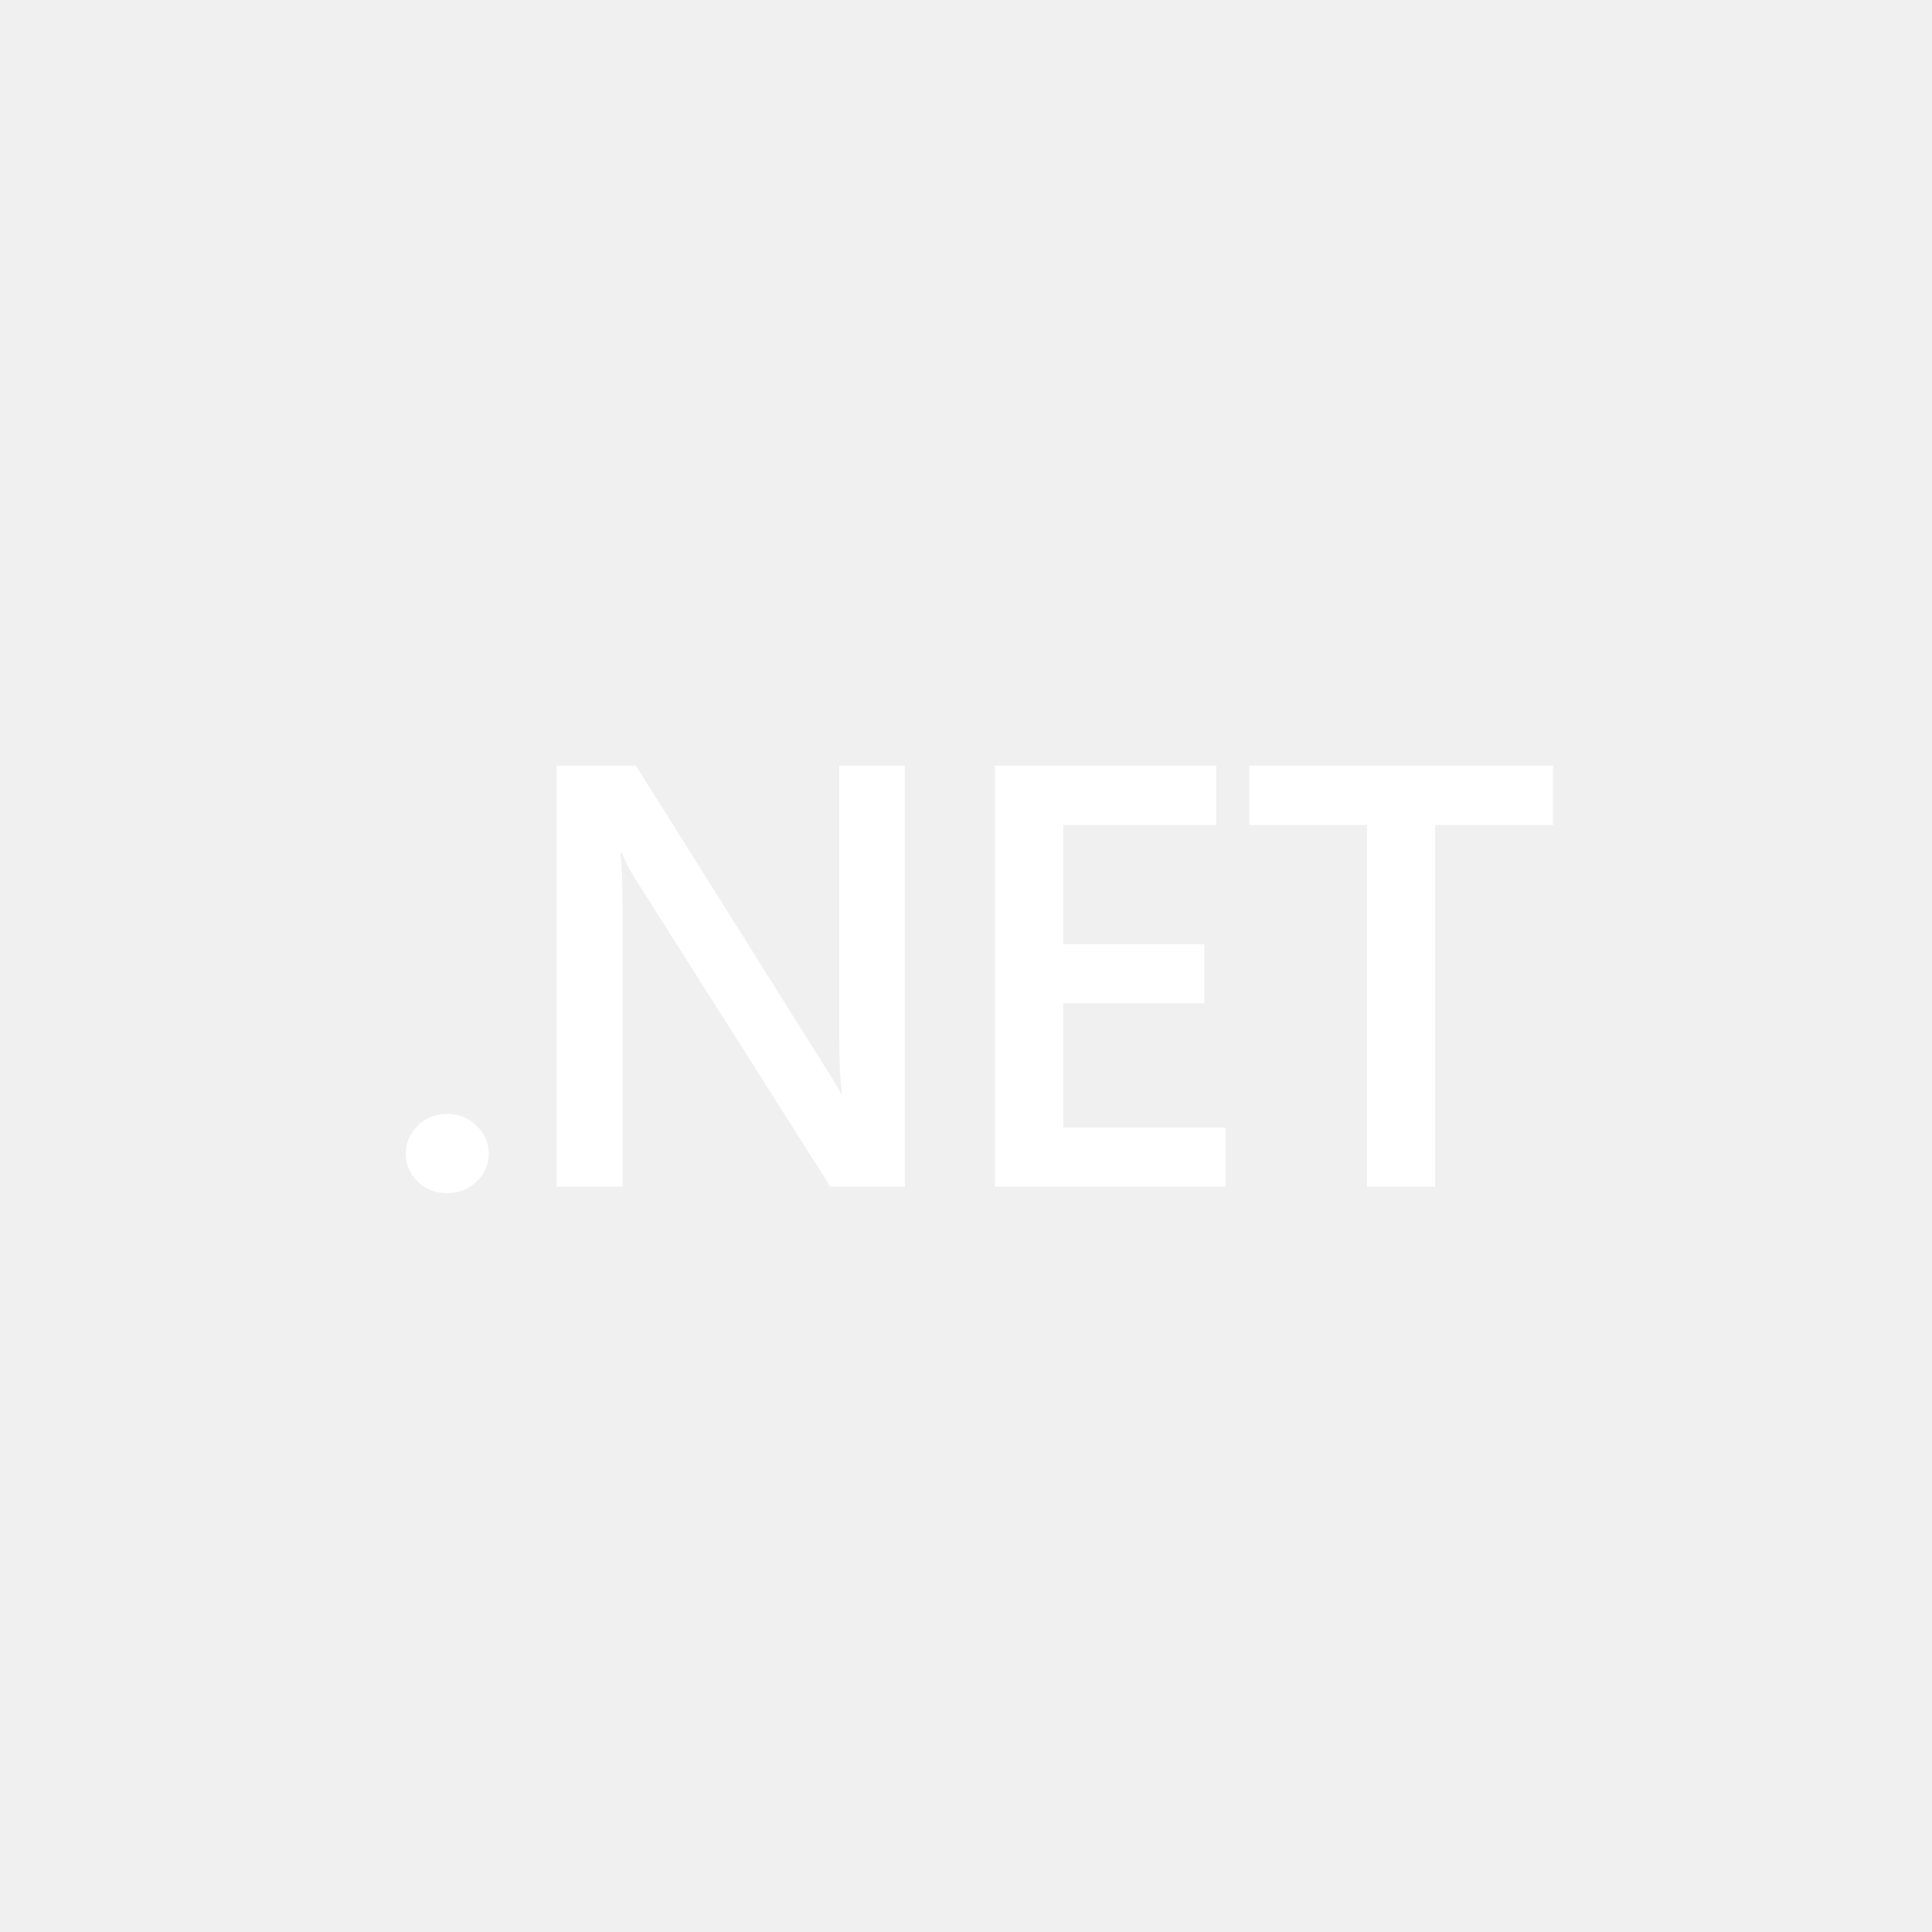
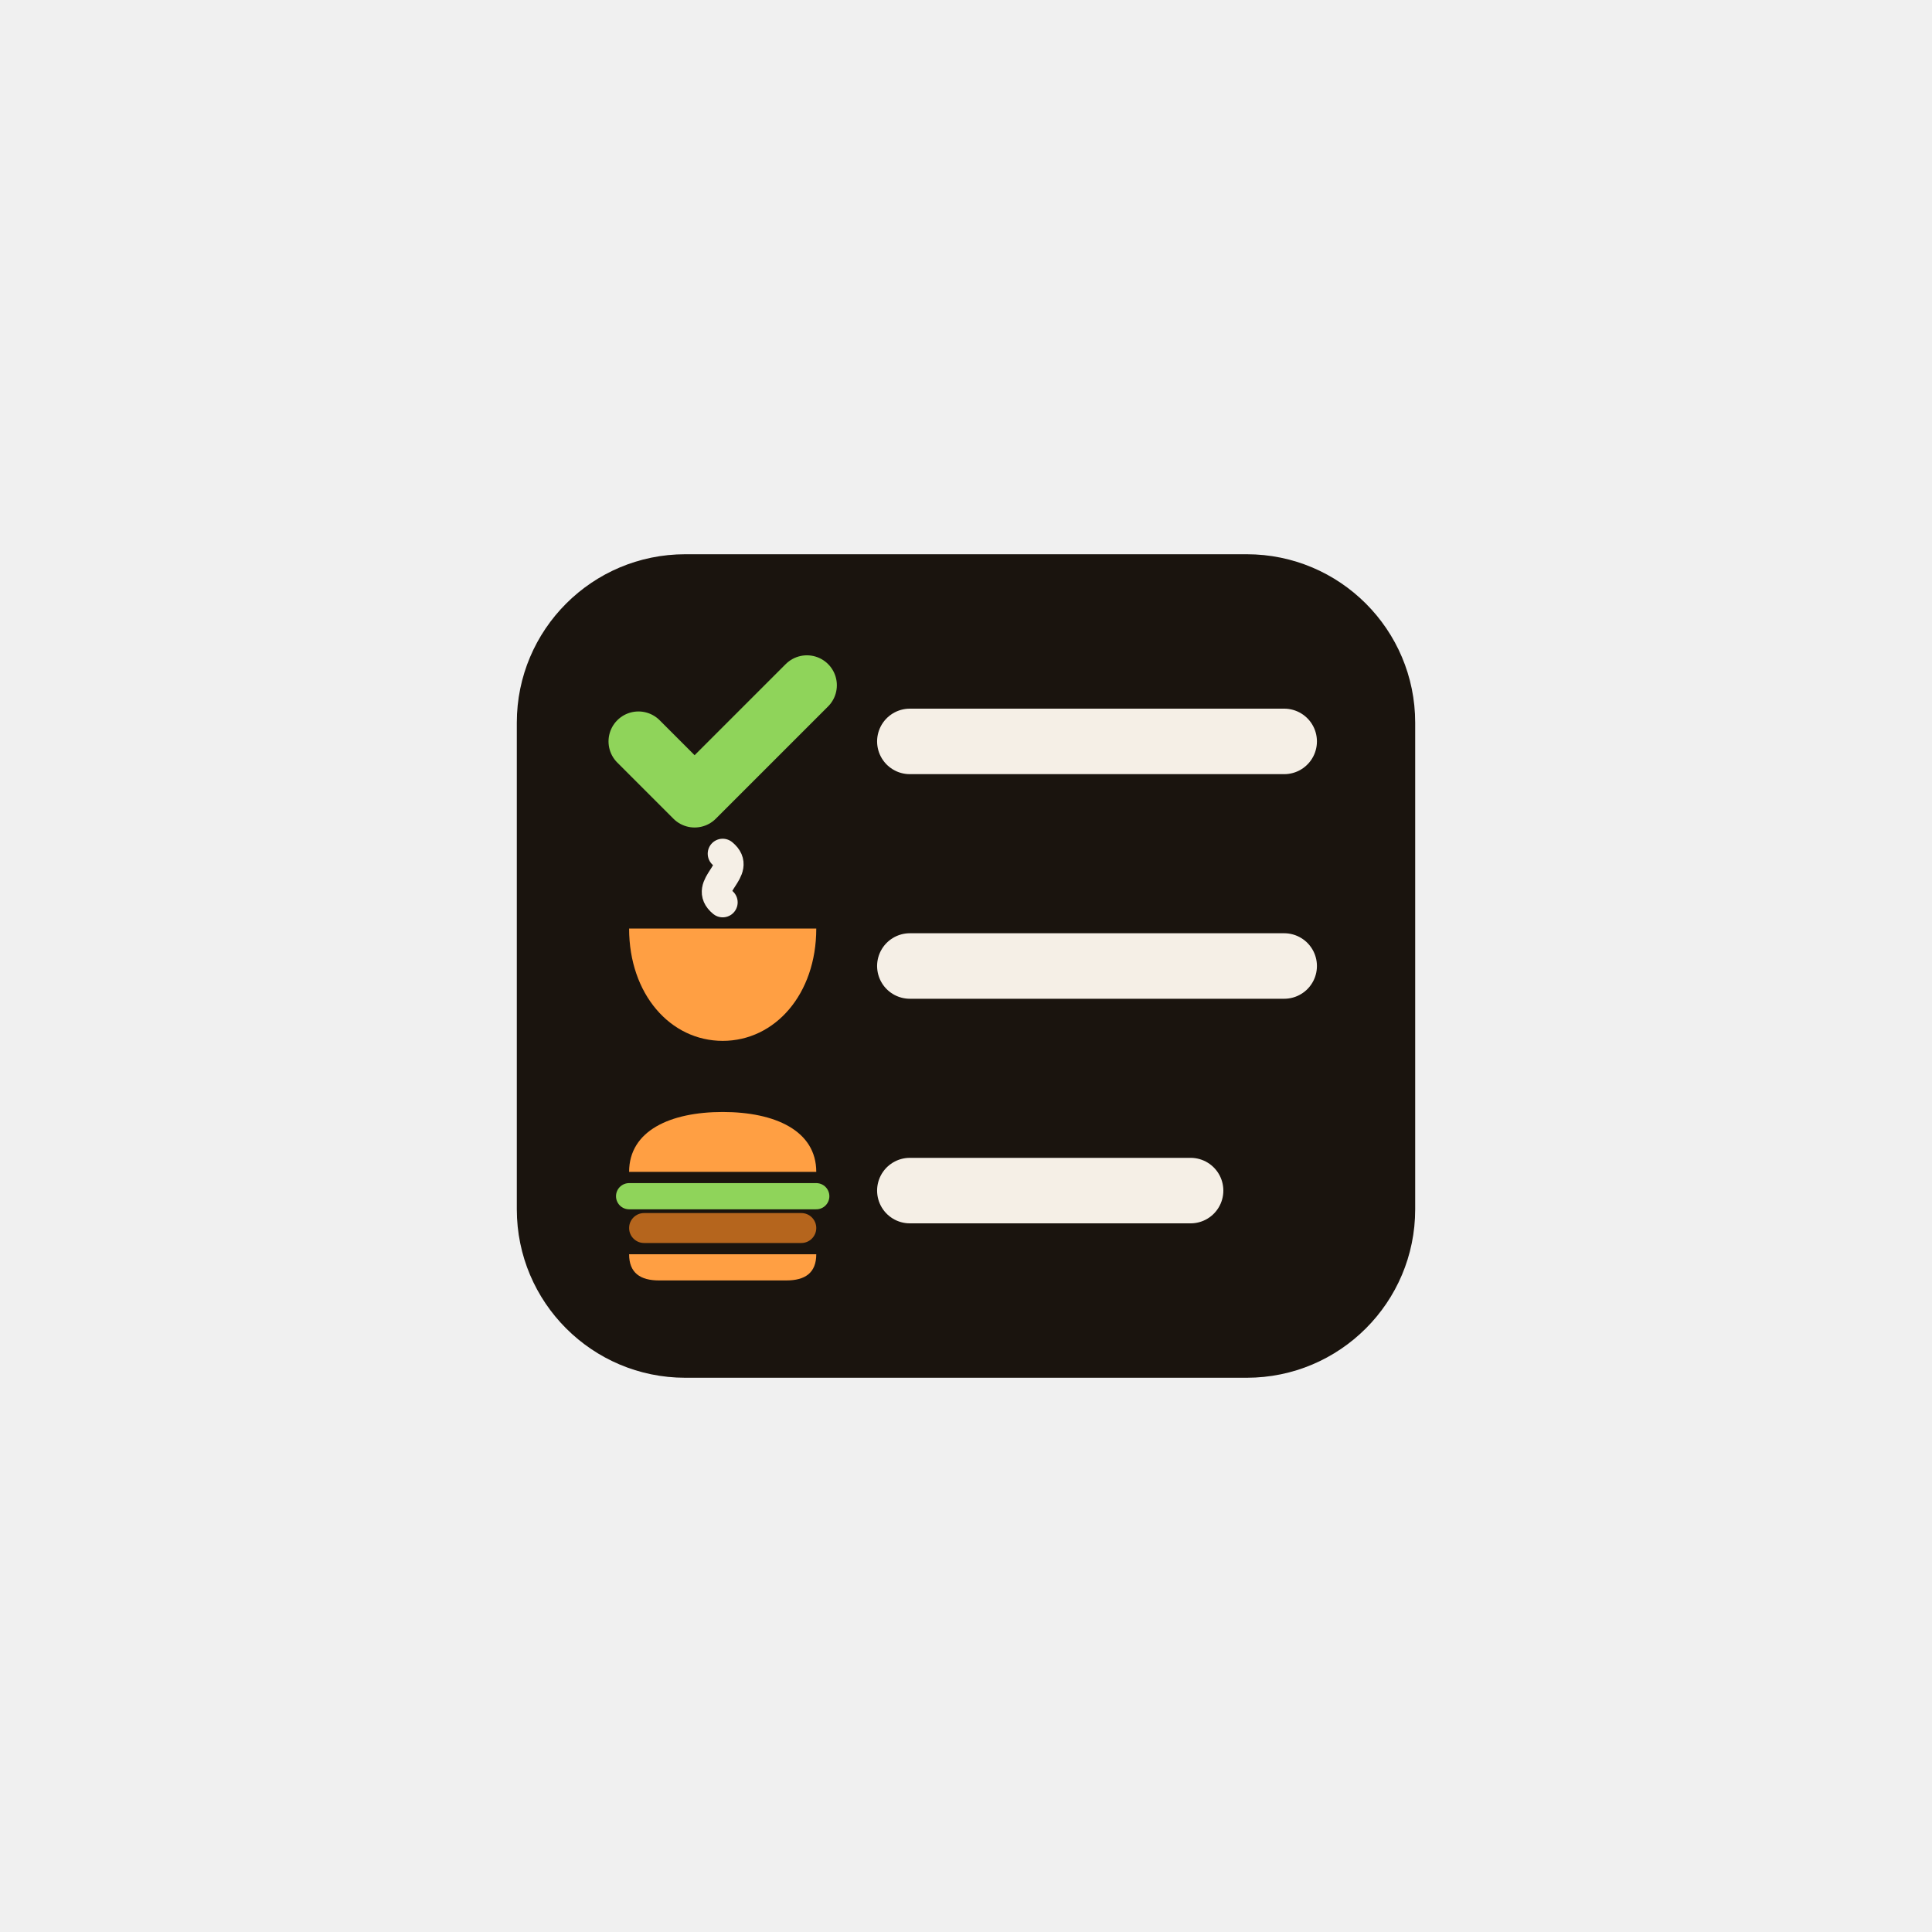
- <svg xmlns="http://www.w3.org/2000/svg" width="456" height="456" viewBox="0 0 456 456" version="1.1" xml:space="preserve" style="fill-rule:evenodd;clip-rule:evenodd;stroke-linejoin:round;stroke-miterlimit:2;">
-   <path d="m 105.5,281.609 c -2.703,0 -5.001,-0.9 -6.893,-2.702 -1.892,-1.848 -2.838,-4.042 -2.838,-6.582 0,-2.587 0.946,-4.804 2.838,-6.652 1.892,-1.848 4.19,-2.772 6.893,-2.772 2.748,0 5.068,0.924 6.96,2.772 1.937,1.848 2.906,4.064 2.906,6.652 0,2.54 -0.968,4.734 -2.906,6.582 -1.892,1.802 -4.212,2.702 -6.96,2.702 z" style="fill:#ffffff;fill-rule:nonzero;stroke-width:0.838" />
-   <path d="M 213.561,280.084 H 195.99 L 149.7,207.054 c -1.171,-1.848 -2.14,-3.765 -2.906,-5.751 h -0.406 c 0.361,2.125 0.541,6.675 0.541,13.65 v 65.132 h -15.543 v -99.36 h 18.719 l 44.737,71.298 c 1.892,2.957 3.109,4.989 3.649,6.098 h 0.27 c -0.45,-2.632 -0.676,-7.09 -0.676,-13.373 v -64.023 h 15.476 z" style="fill:#ffffff;fill-rule:nonzero;stroke-width:0.838" />
-   <path d="m 289.251,280.084 h -54.401 v -99.36 h 52.238 v 13.997 h -36.154 v 28.131 h 33.316 v 13.927 h -33.316 v 29.378 h 38.316 z" style="fill:#ffffff;fill-rule:nonzero;stroke-width:0.838" />
-   <path d="M 366.565,194.721 H 338.722 v 85.363 h -16.084 v -85.363 h -27.775 v -13.997 h 71.701 z" style="fill:#ffffff;fill-rule:nonzero;stroke-width:0.838" />
+ <svg xmlns="http://www.w3.org/2000/svg" width="456" height="456" viewBox="0 0 64 64">
+   <g transform="translate(32 32) scale(0.62) translate(-32 -32)">
+     <rect x="8" y="10" width="48" height="44" rx="9" fill="#1A140E" />
+     <path d="M14.5 20 L17.5 23 L23.5 17" stroke="#8FD45A" stroke-width="3.2" stroke-linecap="round" stroke-linejoin="round" fill="none" />
+     <path d="M19 28.6 C17.9 27.7 20.1 26.9 19 26" stroke="#F5EFE6" stroke-width="1.6" stroke-linecap="round" fill="none" />
+     <path d="M14 30 H24 C24 33.5 21.8 36 19 36 C16.2 36 14 33.5 14 30 Z" fill="#FF9F43" />
+     <path d="M14 43 C14 40.8 16.2 39.8 19 39.8 C21.8 39.8 24 40.8 24 43 Z" fill="#FF9F43" />
+     <path d="M14 44.3 H24" stroke="#8FD45A" stroke-width="1.4" stroke-linecap="round" />
+     <rect x="14" y="45.2" width="10" height="1.6" rx="0.8" fill="#B5651D" />
+     <path d="M14 47.4 H24 C24 48.4 23.4 48.8 22.4 48.8 H15.6 C14.6 48.8 14 48.4 14 47.4 Z" fill="#FF9F43" />
+     <path d="M29 20 H49 M29 32 H49 M29 44 H44" stroke="#F5EFE6" stroke-width="3.5" stroke-linecap="round" />
+   </g>
</svg>
